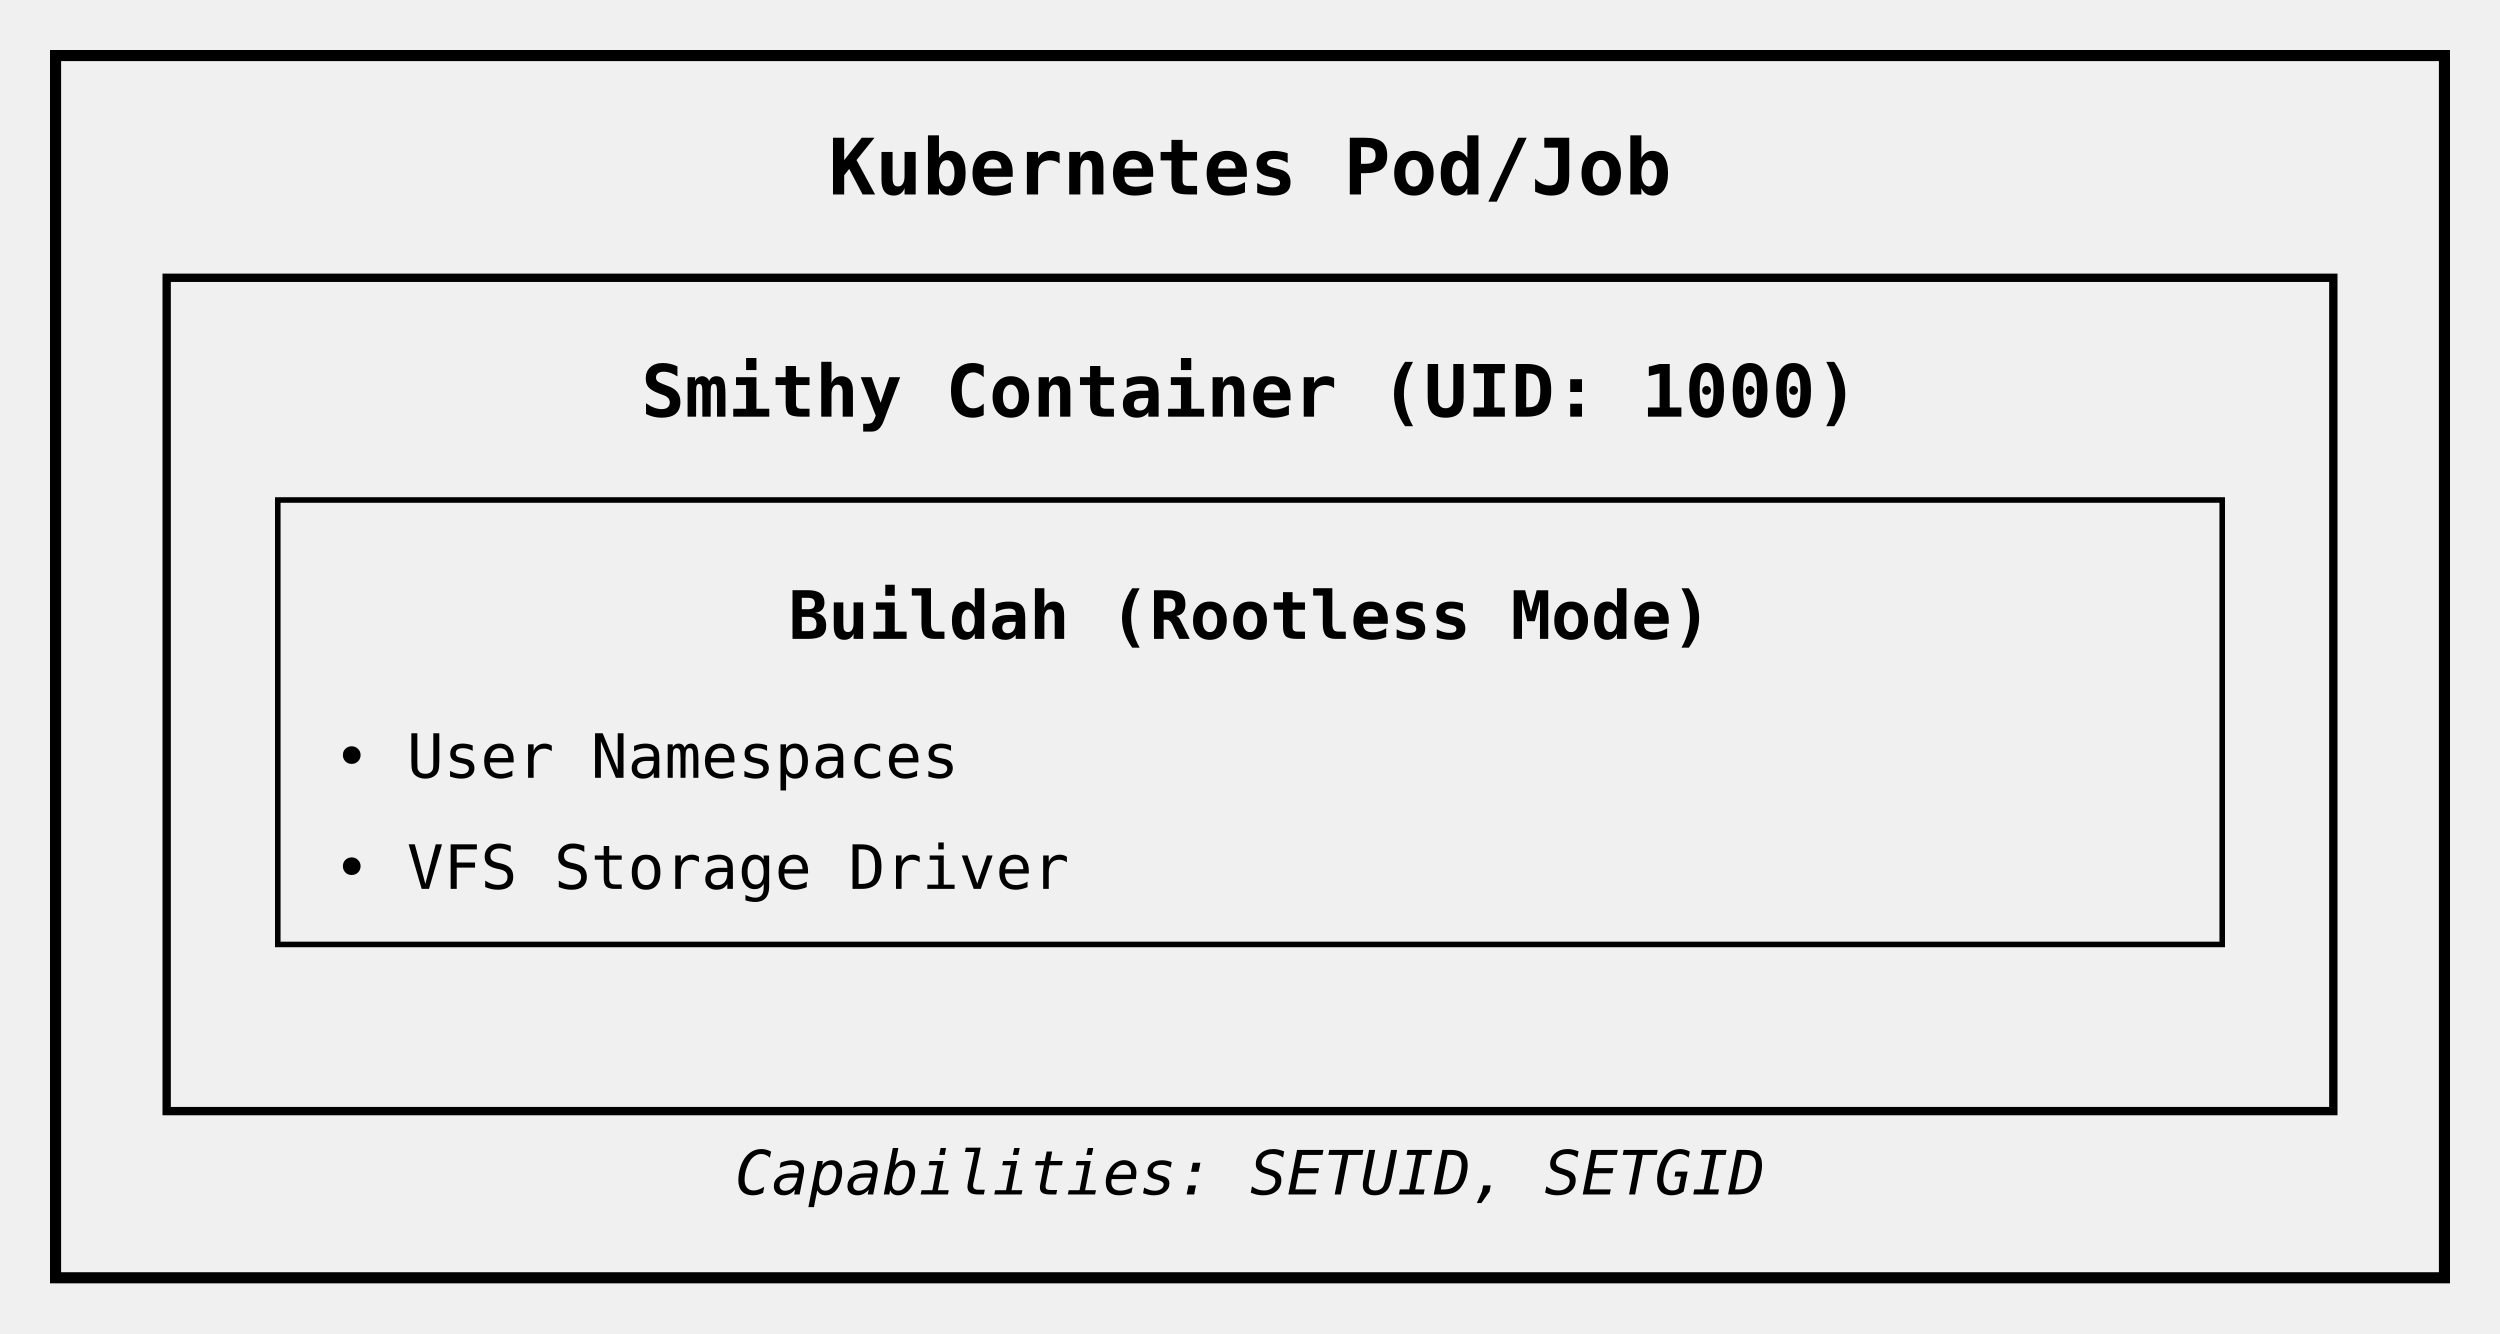
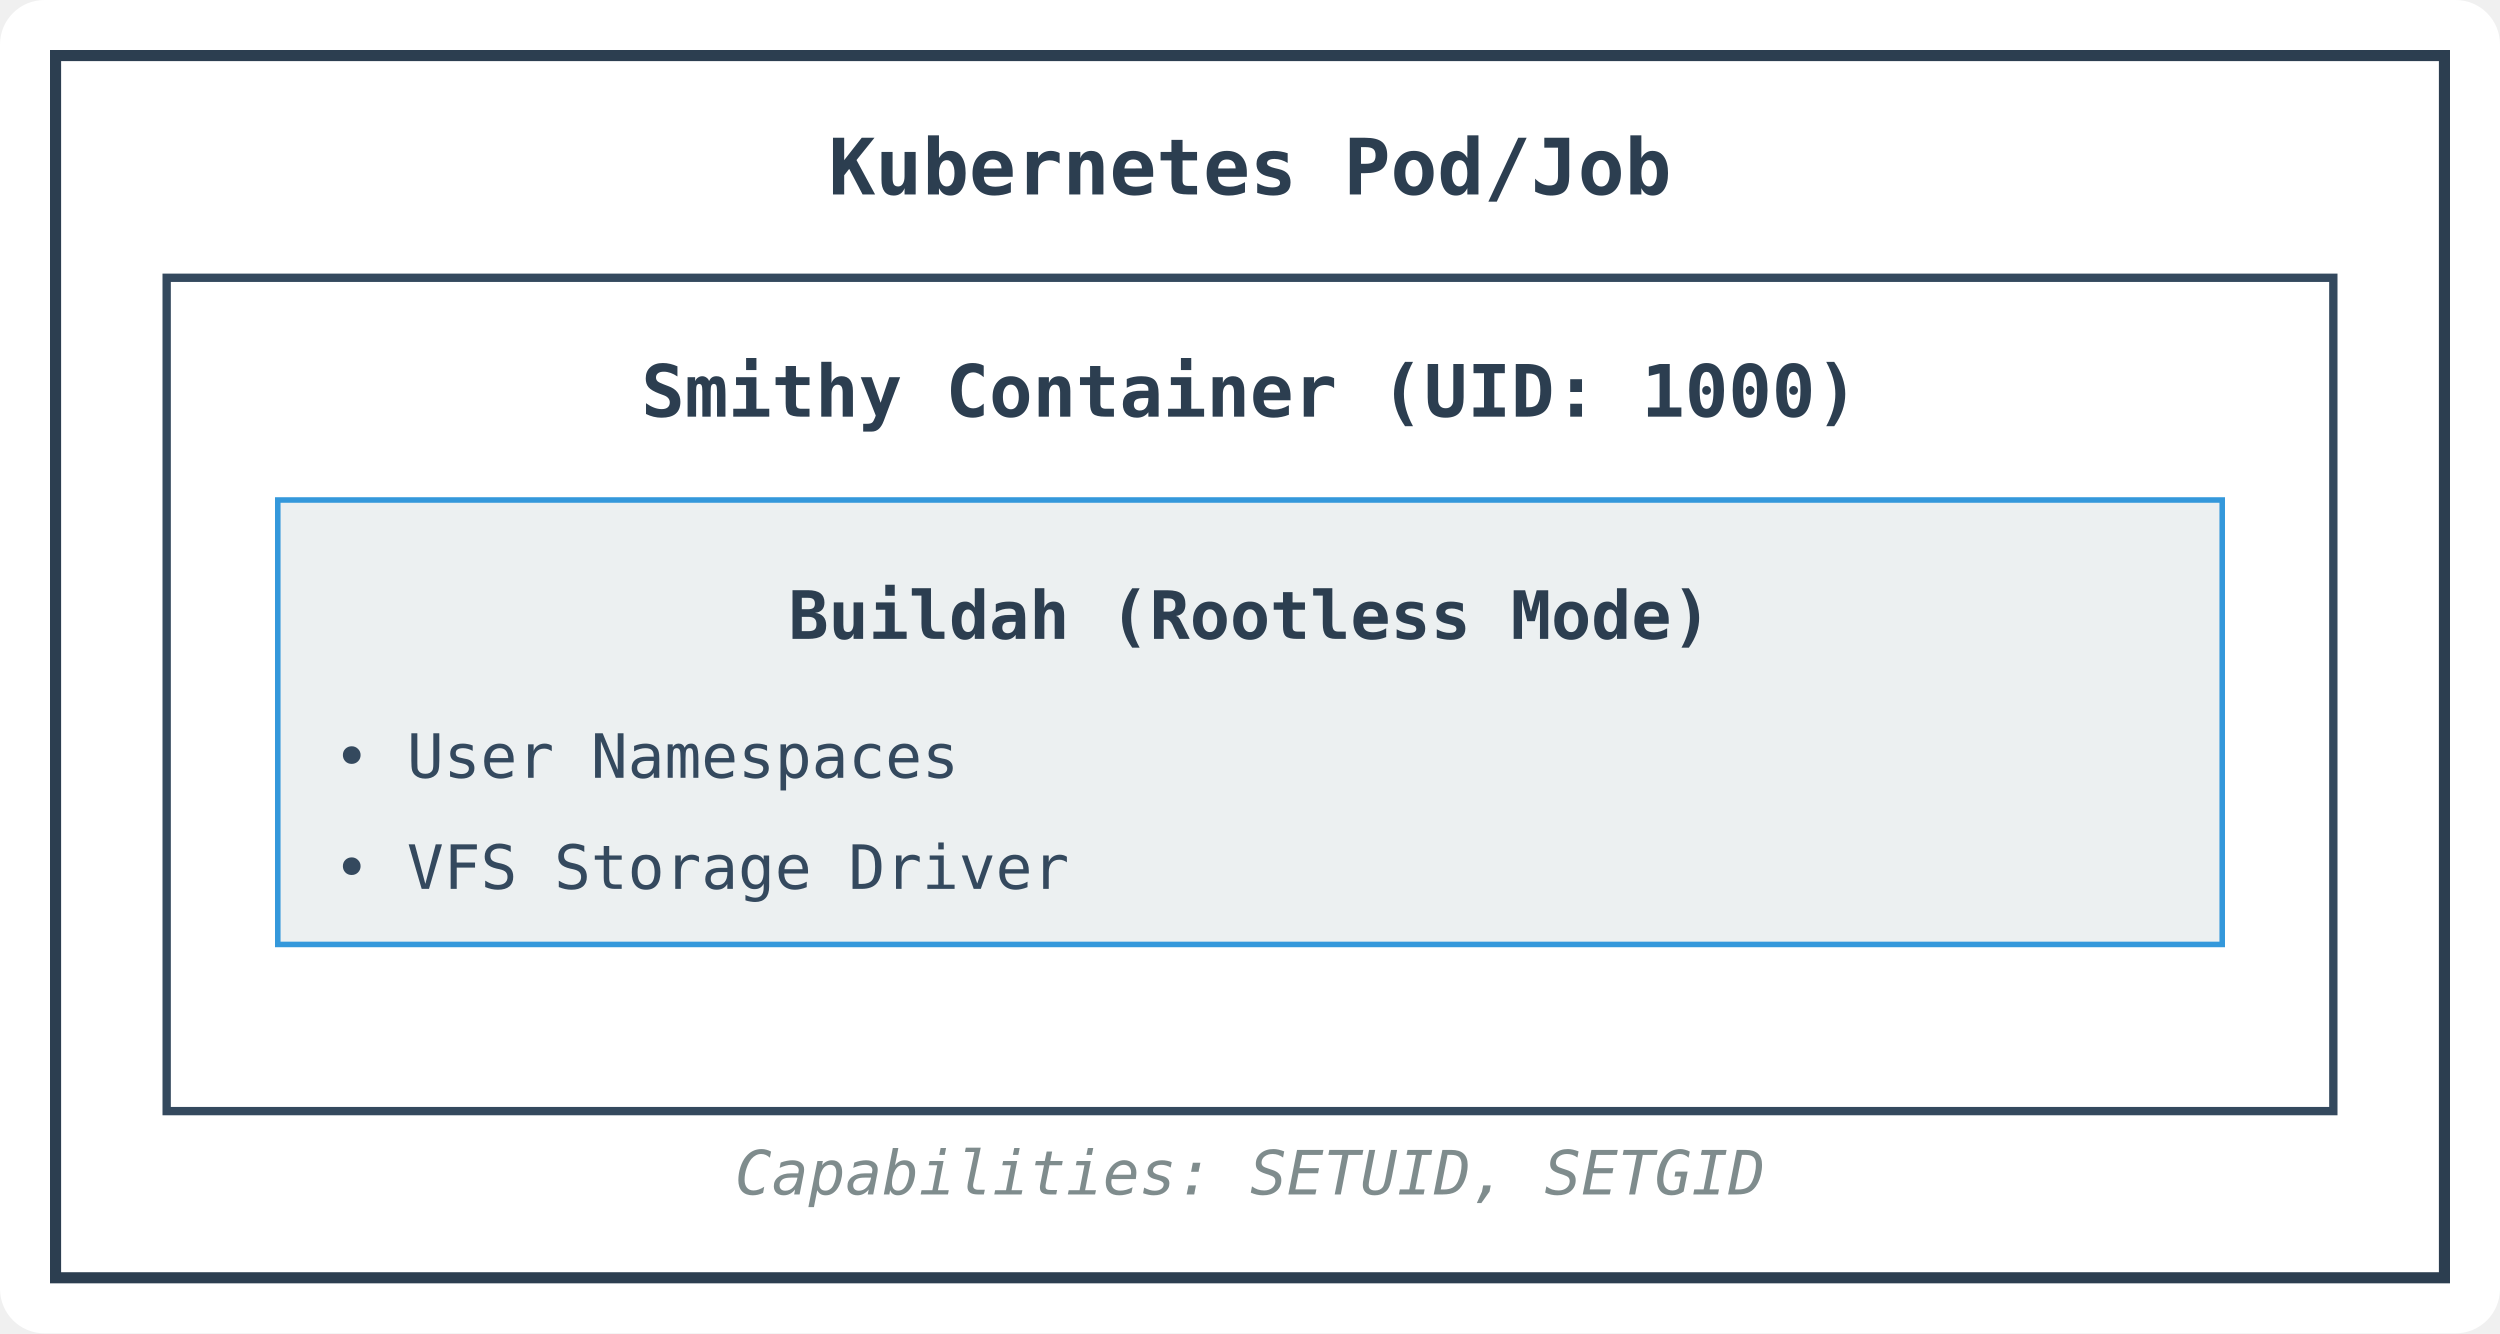
<svg xmlns="http://www.w3.org/2000/svg" width="450" height="240" viewBox="0 0 450 240">
-   <rect x="10" y="10" width="430" height="220" fill="none" stroke="black" stroke-width="2" />
-   <text x="225" y="35" text-anchor="middle" font-family="monospace" font-size="14" font-weight="bold">
+   <rect x="0" y="0" width="450" height="240" fill="#ffffff" rx="8" />
+   <rect x="10" y="10" width="430" height="220" fill="none" stroke="#2c3e50" stroke-width="2" />
+   <text x="225" y="35" text-anchor="middle" font-family="monospace" font-size="14" font-weight="bold" fill="#2c3e50">
    Kubernetes Pod/Job
  </text>
-   <rect x="30" y="50" width="390" height="150" fill="none" stroke="black" stroke-width="1.5" />
-   <text x="225" y="75" text-anchor="middle" font-family="monospace" font-size="13" font-weight="bold">
+   <rect x="30" y="50" width="390" height="150" fill="none" stroke="#34495e" stroke-width="1.5" />
+   <text x="225" y="75" text-anchor="middle" font-family="monospace" font-size="13" font-weight="bold" fill="#2c3e50">
    Smithy Container (UID: 1000)
  </text>
-   <rect x="50" y="90" width="350" height="80" fill="none" stroke="black" stroke-width="1" />
-   <text x="225" y="115" text-anchor="middle" font-family="monospace" font-size="12" font-weight="bold">
+   <rect x="50" y="90" width="350" height="80" fill="#ecf0f1" stroke="#3498db" stroke-width="1" />
+   <text x="225" y="115" text-anchor="middle" font-family="monospace" font-size="12" font-weight="bold" fill="#2c3e50">
    Buildah (Rootless Mode)
  </text>
-   <text x="60" y="140" font-family="monospace" font-size="11">
+   <text x="60" y="140" font-family="monospace" font-size="11" fill="#34495e">
    • User Namespaces
  </text>
-   <text x="60" y="160" font-family="monospace" font-size="11">
+   <text x="60" y="160" font-family="monospace" font-size="11" fill="#34495e">
    • VFS Storage Driver
  </text>
-   <text x="225" y="215" text-anchor="middle" font-family="monospace" font-size="11" font-style="italic">
+   <text x="225" y="215" text-anchor="middle" font-family="monospace" font-size="11" font-style="italic" fill="#7f8c8d">
    Capabilities: SETUID, SETGID
  </text>
</svg>
